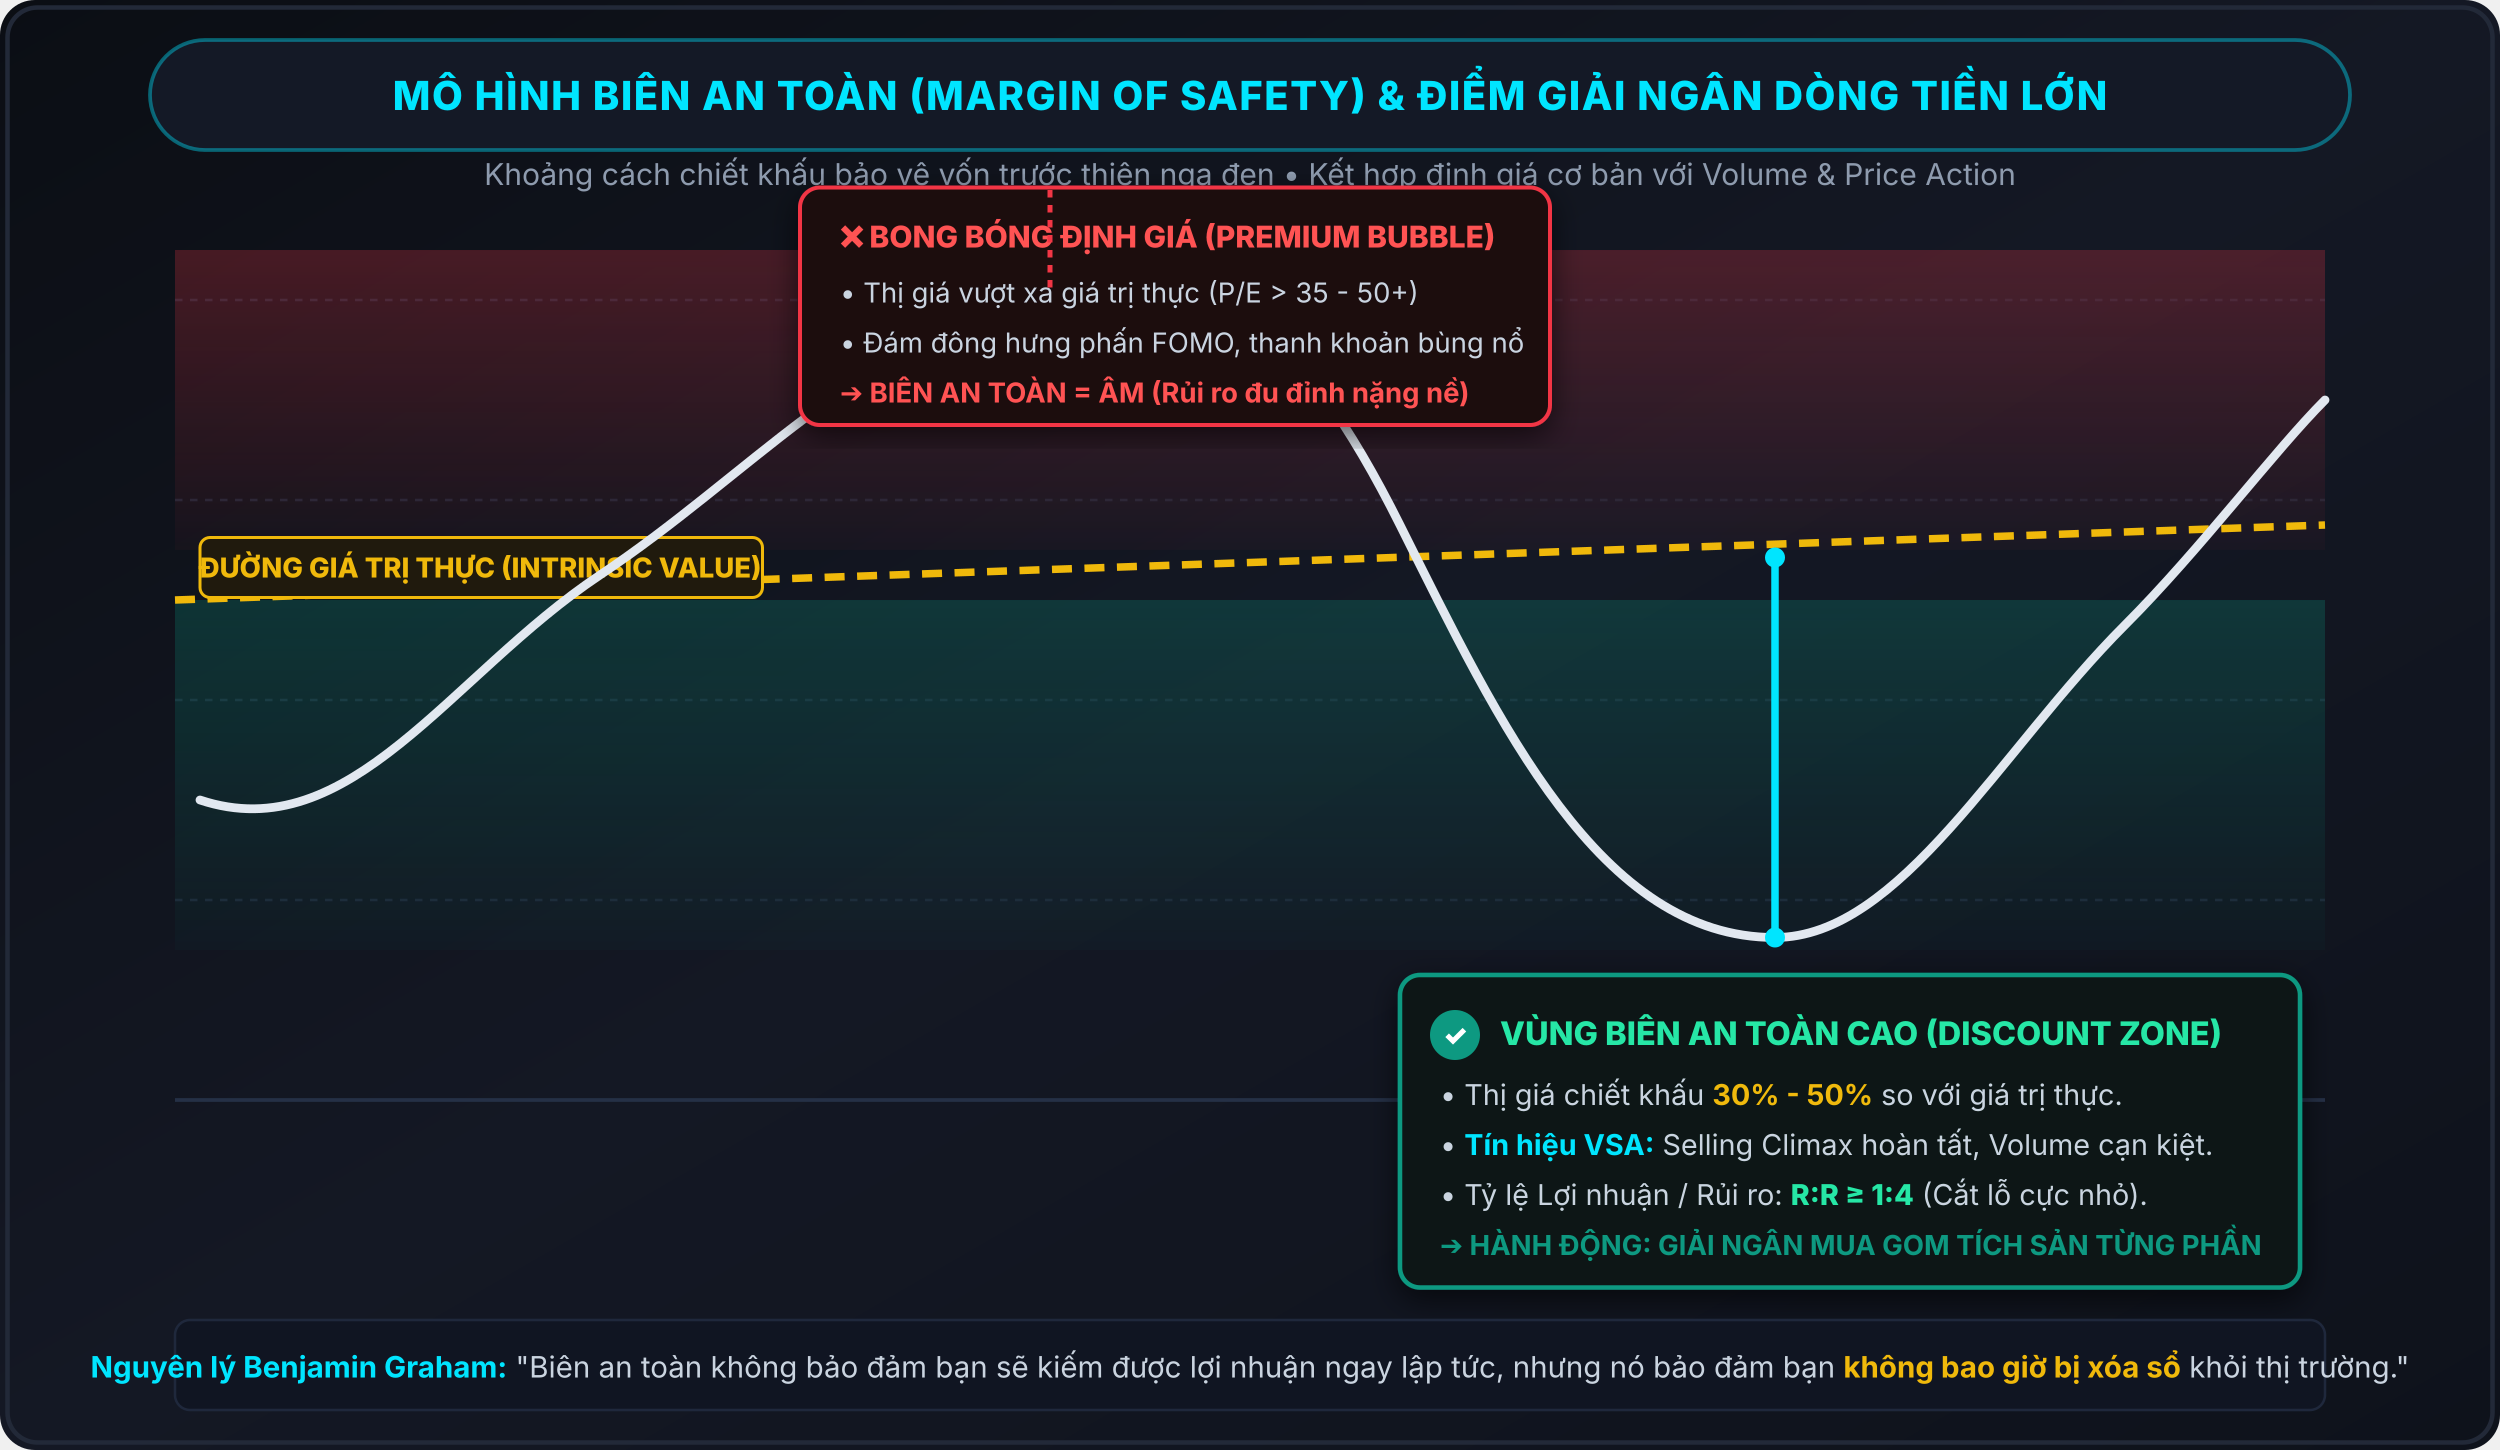
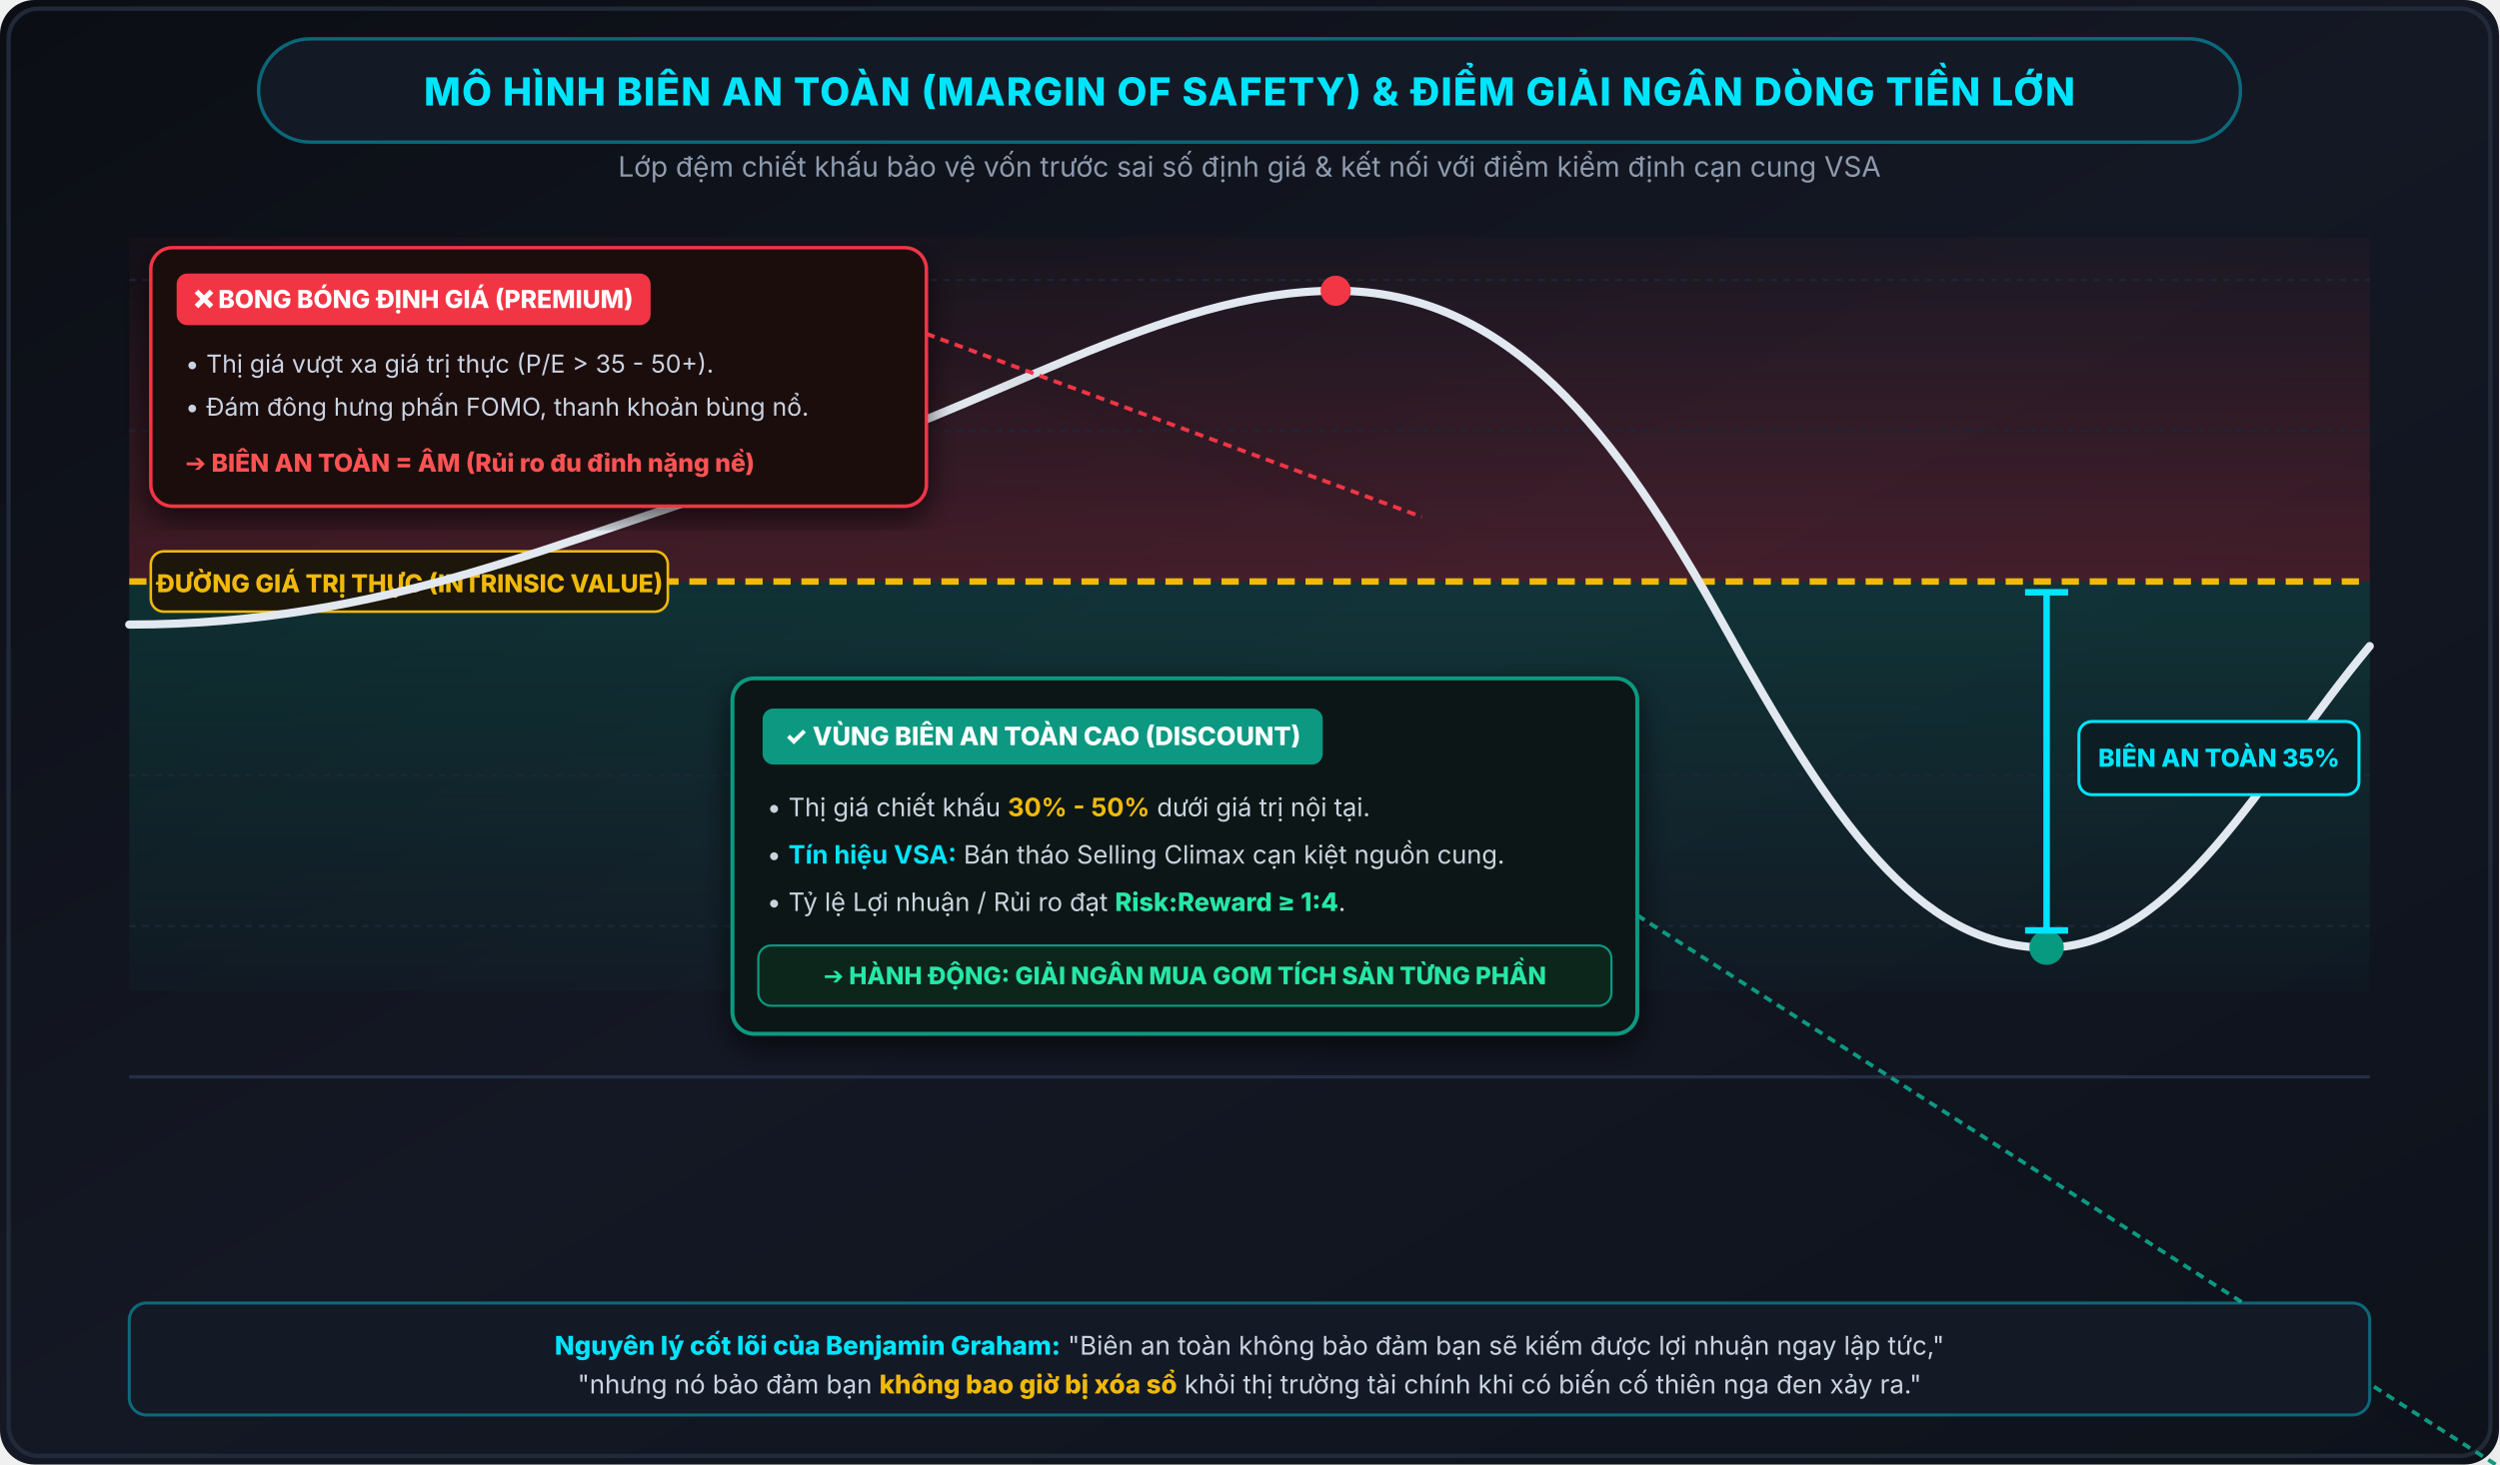
- <svg xmlns="http://www.w3.org/2000/svg" viewBox="0 0 1000 580" width="100%" height="100%" style="background:#0B0E14; font-family: 'Inter', system-ui, -apple-system, sans-serif;">
+ <svg xmlns="http://www.w3.org/2000/svg" viewBox="0 0 1160 680" width="100%" height="100%" style="background:#0B0E14; font-family: 'Inter', system-ui, -apple-system, sans-serif;">
  <defs>
    <linearGradient id="bg-canvas" x1="0%" y1="0%" x2="100%" y2="100%">
      <stop offset="0%" stop-color="#0B0E14" />
      <stop offset="50%" stop-color="#141824" />
      <stop offset="100%" stop-color="#0E121B" />
    </linearGradient>
    <linearGradient id="safe-zone" x1="0%" y1="0%" x2="0%" y2="100%">
-       <stop offset="0%" stop-color="rgba(8, 153, 129, 0.25)" />
+       <stop offset="0%" stop-color="rgba(8, 153, 129, 0.22)" />
      <stop offset="100%" stop-color="rgba(8, 153, 129, 0.03)" />
    </linearGradient>
-     <linearGradient id="danger-zone" x1="0%" y1="0%" x2="0%" y2="100%">
-       <stop offset="0%" stop-color="rgba(242, 54, 69, 0.25)" />
+     <linearGradient id="danger-zone" x1="0%" y1="100%" x2="0%" y2="0%">
+       <stop offset="0%" stop-color="rgba(242, 54, 69, 0.22)" />
      <stop offset="100%" stop-color="rgba(242, 54, 69, 0.03)" />
    </linearGradient>
-     <filter id="shadow" x="-10%" y="-10%" width="120%" height="120%">
-       <feDropShadow dx="0" dy="4" stdDeviation="6" flood-color="#000" flood-opacity="0.6" />
+     <filter id="shadow" x="-5%" y="-5%" width="110%" height="110%">
+       <feDropShadow dx="0" dy="5" stdDeviation="7" flood-color="#000" flood-opacity="0.65" />
    </filter>
  </defs>
-   <rect width="1000" height="580" fill="url(#bg-canvas)" rx="14" />
-   <rect width="994" height="574" x="3" y="3" fill="none" stroke="#222938" stroke-width="1.8" rx="12" />
-   <g transform="translate(500, 38)" text-anchor="middle">
-     <rect x="-440" y="-22" width="880" height="44" rx="22" fill="#141926" stroke="rgba(0, 229, 255, 0.4)" stroke-width="1.5" />
-     <text y="6" font-size="16" font-weight="800" fill="#00E5FF" letter-spacing="0.6">
+   <rect width="1160" height="680" fill="url(#bg-canvas)" rx="16" />
+   <rect width="1152" height="672" x="4" y="4" fill="none" stroke="#222938" stroke-width="2" rx="14" />
+   <g transform="translate(580, 42)" text-anchor="middle">
+     <rect x="-460" y="-24" width="920" height="48" rx="24" fill="#141926" stroke="rgba(0, 229, 255, 0.4)" stroke-width="1.6" />
+     <text y="7" font-size="18" font-weight="800" fill="#00E5FF" letter-spacing="0.6">
      MÔ HÌNH BIÊN AN TOÀN (MARGIN OF SAFETY) &amp; ĐIỂM GIẢI NGÂN DÒNG TIỀN LỚN
    </text>
-     <text y="36" font-size="12" fill="#8E9BAE">
-       Khoảng cách chiết khấu bảo vệ vốn trước thiên nga đen • Kết hợp định giá cơ bản với Volume &amp; Price Action
+     <text y="40" font-size="13" fill="#8E9BAE">
+       Lớp đệm chiết khấu bảo vệ vốn trước sai số định giá &amp; kết nối với điểm kiểm định cạn cung VSA
    </text>
  </g>
-   <line x1="70" y1="120" x2="930" y2="120" stroke="#1F2636" stroke-width="1" stroke-dasharray="3 3" />
-   <line x1="70" y1="200" x2="930" y2="200" stroke="#1F2636" stroke-width="1" stroke-dasharray="3 3" />
-   <line x1="70" y1="280" x2="930" y2="280" stroke="#1F2636" stroke-width="1" stroke-dasharray="3 3" />
-   <line x1="70" y1="360" x2="930" y2="360" stroke="#1F2636" stroke-width="1" stroke-dasharray="3 3" />
-   <line x1="70" y1="440" x2="930" y2="440" stroke="#253046" stroke-width="1.5" />
-   <rect x="70" y="100" width="860" height="120" fill="url(#danger-zone)" />
-   <rect x="70" y="240" width="860" height="140" fill="url(#safe-zone)" />
-   <line x1="70" y1="240" x2="930" y2="210" stroke="#F0B90B" stroke-width="3" stroke-dasharray="8 5" />
-   <rect x="80" y="215" width="225" height="24" rx="4" fill="#201A0D" stroke="#F0B90B" stroke-width="1.2" />
-   <text x="192" y="231" font-size="11" font-weight="800" fill="#F0B90B" text-anchor="middle">ĐƯỜNG GIÁ TRỊ THỰC (INTRINSIC VALUE)</text>
-   <path d="M 80 320             C 140 340, 180 270, 240 230             C 300 190, 340 140, 420 115             C 480 95, 520 130, 560 210             C 600 290, 640 375, 710 375             C 760 375, 800 300, 850 250             C 880 220, 910 180, 930 160" fill="none" stroke="#E2E8F0" stroke-width="3.5" stroke-linecap="round" />
-   <line x1="710" y1="223" x2="710" y2="375" stroke="#00E5FF" stroke-width="3" />
-   <circle cx="710" cy="223" r="4" fill="#00E5FF" />
-   <circle cx="710" cy="375" r="4" fill="#00E5FF" />
-   <g transform="translate(560, 390)" filter="url(#shadow)">
-     <rect width="360" height="125" rx="8" fill="#0A1815" stroke="#089981" stroke-width="1.8" />
-     <circle cx="22" cy="24" r="10" fill="#089981" />
-     <text x="22" y="28" font-size="11" font-weight="900" fill="#FFF" text-anchor="middle">✓</text>
-     <text x="40" y="28" font-size="13" font-weight="800" fill="#26E7A6">VÙNG BIÊN AN TOÀN CAO (DISCOUNT ZONE)</text>
-     <text x="16" y="52" font-size="11.5" fill="#CAD4E0">• Thị giá chiết khấu <tspan fill="#F0B90B" font-weight="700">30% - 50%</tspan> so với giá trị thực.</text>
-     <text x="16" y="72" font-size="11.5" fill="#CAD4E0">• <tspan fill="#00E5FF" font-weight="700">Tín hiệu VSA:</tspan> Selling Climax hoàn tất, Volume cạn kiệt.</text>
-     <text x="16" y="92" font-size="11.5" fill="#CAD4E0">• Tỷ lệ Lợi nhuận / Rủi ro: <tspan fill="#26E7A6" font-weight="800">R:R ≥ 1:4</tspan> (Cắt lỗ cực nhỏ).</text>
-     <text x="16" y="112" font-size="11" font-weight="700" fill="#089981">➔ HÀNH ĐỘNG: GIẢI NGÂN MUA GOM TÍCH SẢN TỪNG PHẦN</text>
+   <rect x="60" y="110" width="1040" height="160" fill="url(#danger-zone)" />
+   <rect x="60" y="270" width="1040" height="190" fill="url(#safe-zone)" />
+   <line x1="60" y1="130" x2="1100" y2="130" stroke="#1F2636" stroke-width="1" stroke-dasharray="3 3" />
+   <line x1="60" y1="200" x2="1100" y2="200" stroke="#1F2636" stroke-width="1" stroke-dasharray="3 3" />
+   <line x1="60" y1="360" x2="1100" y2="360" stroke="#1F2636" stroke-width="1" stroke-dasharray="3 3" />
+   <line x1="60" y1="430" x2="1100" y2="430" stroke="#1F2636" stroke-width="1" stroke-dasharray="3 3" />
+   <line x1="60" y1="500" x2="1100" y2="500" stroke="#253046" stroke-width="1.5" />
+   <line x1="60" y1="270" x2="1100" y2="270" stroke="#F0B90B" stroke-width="3" stroke-dasharray="8 5" />
+   <rect x="70" y="256" width="240" height="28" rx="6" fill="#1C160B" stroke="#F0B90B" stroke-width="1.2" />
+   <text x="190" y="275" font-size="11.5" font-weight="800" fill="#F0B90B" text-anchor="middle">
+     ĐƯỜNG GIÁ TRỊ THỰC (INTRINSIC VALUE)
+   </text>
+   <path d="M 60 290             C 180 290, 260 250, 360 220             C 460 190, 540 135, 620 135             C 700 135, 750 200, 800 290             C 850 380, 890 440, 950 440             C 1010 440, 1050 360, 1100 300" fill="none" stroke="#E2E8F0" stroke-width="3.8" stroke-linecap="round" />
+   <circle cx="620" cy="135" r="7" fill="#F23645" />
+   <circle cx="950" cy="440" r="8" fill="#089981" />
+   <line x1="950" y1="275" x2="950" y2="432" stroke="#00E5FF" stroke-width="3" />
+   <line x1="940" y1="275" x2="960" y2="275" stroke="#00E5FF" stroke-width="3" />
+   <line x1="940" y1="432" x2="960" y2="432" stroke="#00E5FF" stroke-width="3" />
+   <rect x="965" y="335" width="130" height="34" rx="6" fill="#0C1D24" stroke="#00E5FF" stroke-width="1.4" />
+   <text x="1030" y="356" font-size="11.5" font-weight="800" fill="#00E5FF" text-anchor="middle">
+     BIÊN AN TOÀN 35%
+   </text>
+   <g transform="translate(70, 115)" filter="url(#shadow)">
+     <rect width="360" height="120" rx="10" fill="#1C0D11" stroke="#F23645" stroke-width="1.6" />
+     <rect x="12" y="12" width="220" height="24" rx="5" fill="#F23645" />
+     <text x="122" y="28" font-size="11.5" font-weight="800" fill="#FFF" text-anchor="middle">
+       ❌ BONG BÓNG ĐỊNH GIÁ (PREMIUM)
+     </text>
+     <text x="16" y="58" font-size="11.5" fill="#CAD4E0">• Thị giá vượt xa giá trị thực (P/E &gt; 35 - 50+).</text>
+     <text x="16" y="78" font-size="11.5" fill="#CAD4E0">• Đám đông hưng phấn FOMO, thanh khoản bùng nổ.</text>
+     <text x="16" y="104" font-size="11.5" font-weight="800" fill="#FF5252">
+       ➔ BIÊN AN TOÀN = ÂM (Rủi ro đu đỉnh nặng nề)
+     </text>
+     <line x1="360" y1="40" x2="590" y2="125" stroke="#F23645" stroke-width="1.8" stroke-dasharray="4 3" />
  </g>
-   <g transform="translate(320, 75)" filter="url(#shadow)">
-     <rect width="300" height="95" rx="8" fill="#1A0D10" stroke="#F23645" stroke-width="1.6" />
-     <text x="16" y="24" font-size="12" font-weight="800" fill="#FF5252">❌ BONG BÓNG ĐỊNH GIÁ (PREMIUM BUBBLE)</text>
-     <text x="16" y="46" font-size="11" fill="#CAD4E0">• Thị giá vượt xa giá trị thực (P/E &gt; 35 - 50+)</text>
-     <text x="16" y="66" font-size="11" fill="#CAD4E0">• Đám đông hưng phấn FOMO, thanh khoản bùng nổ</text>
-     <text x="16" y="86" font-size="11" font-weight="700" fill="#FF5252">➔ BIÊN AN TOÀN = ÂM (Rủi ro đu đỉnh nặng nề)</text>
+   <g transform="translate(340, 315)" filter="url(#shadow)">
+     <rect width="420" height="165" rx="10" fill="#0A1815" stroke="#089981" stroke-width="1.8" />
+     <rect x="14" y="14" width="260" height="26" rx="5" fill="#089981" />
+     <text x="144" y="31" font-size="11.8" font-weight="800" fill="#FFF" text-anchor="middle">
+       ✓ VÙNG BIÊN AN TOÀN CAO (DISCOUNT)
+     </text>
+     <text x="16" y="64" font-size="11.8" fill="#CAD4E0">• Thị giá chiết khấu <tspan fill="#F0B90B" font-weight="700">30% - 50%</tspan> dưới giá trị nội tại.</text>
+     <text x="16" y="86" font-size="11.8" fill="#CAD4E0">• <tspan fill="#00E5FF" font-weight="700">Tín hiệu VSA:</tspan> Bán tháo Selling Climax cạn kiệt nguồn cung.</text>
+     <text x="16" y="108" font-size="11.8" fill="#CAD4E0">• Tỷ lệ Lợi nhuận / Rủi ro đạt <tspan fill="#26E7A6" font-weight="800">Risk:Reward ≥ 1:4</tspan>.</text>
+     <rect x="12" y="124" width="396" height="28" rx="6" fill="#0B261F" stroke="#089981" stroke-width="1" />
+     <text x="210" y="142" font-size="11.2" font-weight="800" fill="#26E7A6" text-anchor="middle">
+       ➔ HÀNH ĐỘNG: GIẢI NGÂN MUA GOM TÍCH SẢN TỪNG PHẦN
+     </text>
+     <line x1="420" y1="110" x2="920" y2="430" stroke="#089981" stroke-width="1.8" stroke-dasharray="4 3" />
  </g>
-   <line x1="420" y1="115" x2="420" y2="75" stroke="#F23645" stroke-width="2" stroke-dasharray="3 3" />
-   <g transform="translate(70, 528)">
-     <rect width="860" height="36" rx="6" fill="#101522" stroke="#1F283C" />
-     <text x="430" y="23" font-size="11.8" fill="#CAD4E0" text-anchor="middle">
-       <tspan fill="#00E5FF" font-weight="700">Nguyên lý Benjamin Graham:</tspan> "Biên an toàn không bảo đảm bạn sẽ kiếm được lợi nhuận ngay lập tức, nhưng nó bảo đảm bạn <tspan fill="#F0B90B" font-weight="700">không bao giờ bị xóa sổ</tspan> khỏi thị trường."
+   <g transform="translate(60, 605)">
+     <rect width="1040" height="52" rx="8" fill="#141926" stroke="rgba(0, 229, 255, 0.4)" stroke-width="1.4" />
+     <text x="520" y="24" font-size="12" fill="#CAD4E0" text-anchor="middle">
+       <tspan fill="#00E5FF" font-weight="800">Nguyên lý cốt lõi của Benjamin Graham:</tspan> "Biên an toàn không bảo đảm bạn sẽ kiếm được lợi nhuận ngay lập tức,"
+     </text>
+     <text x="520" y="42" font-size="12" fill="#CAD4E0" text-anchor="middle">
+       "nhưng nó bảo đảm bạn <tspan fill="#F0B90B" font-weight="800">không bao giờ bị xóa sổ</tspan> khỏi thị trường tài chính khi có biến cố thiên nga đen xảy ra."
    </text>
  </g>
</svg>
